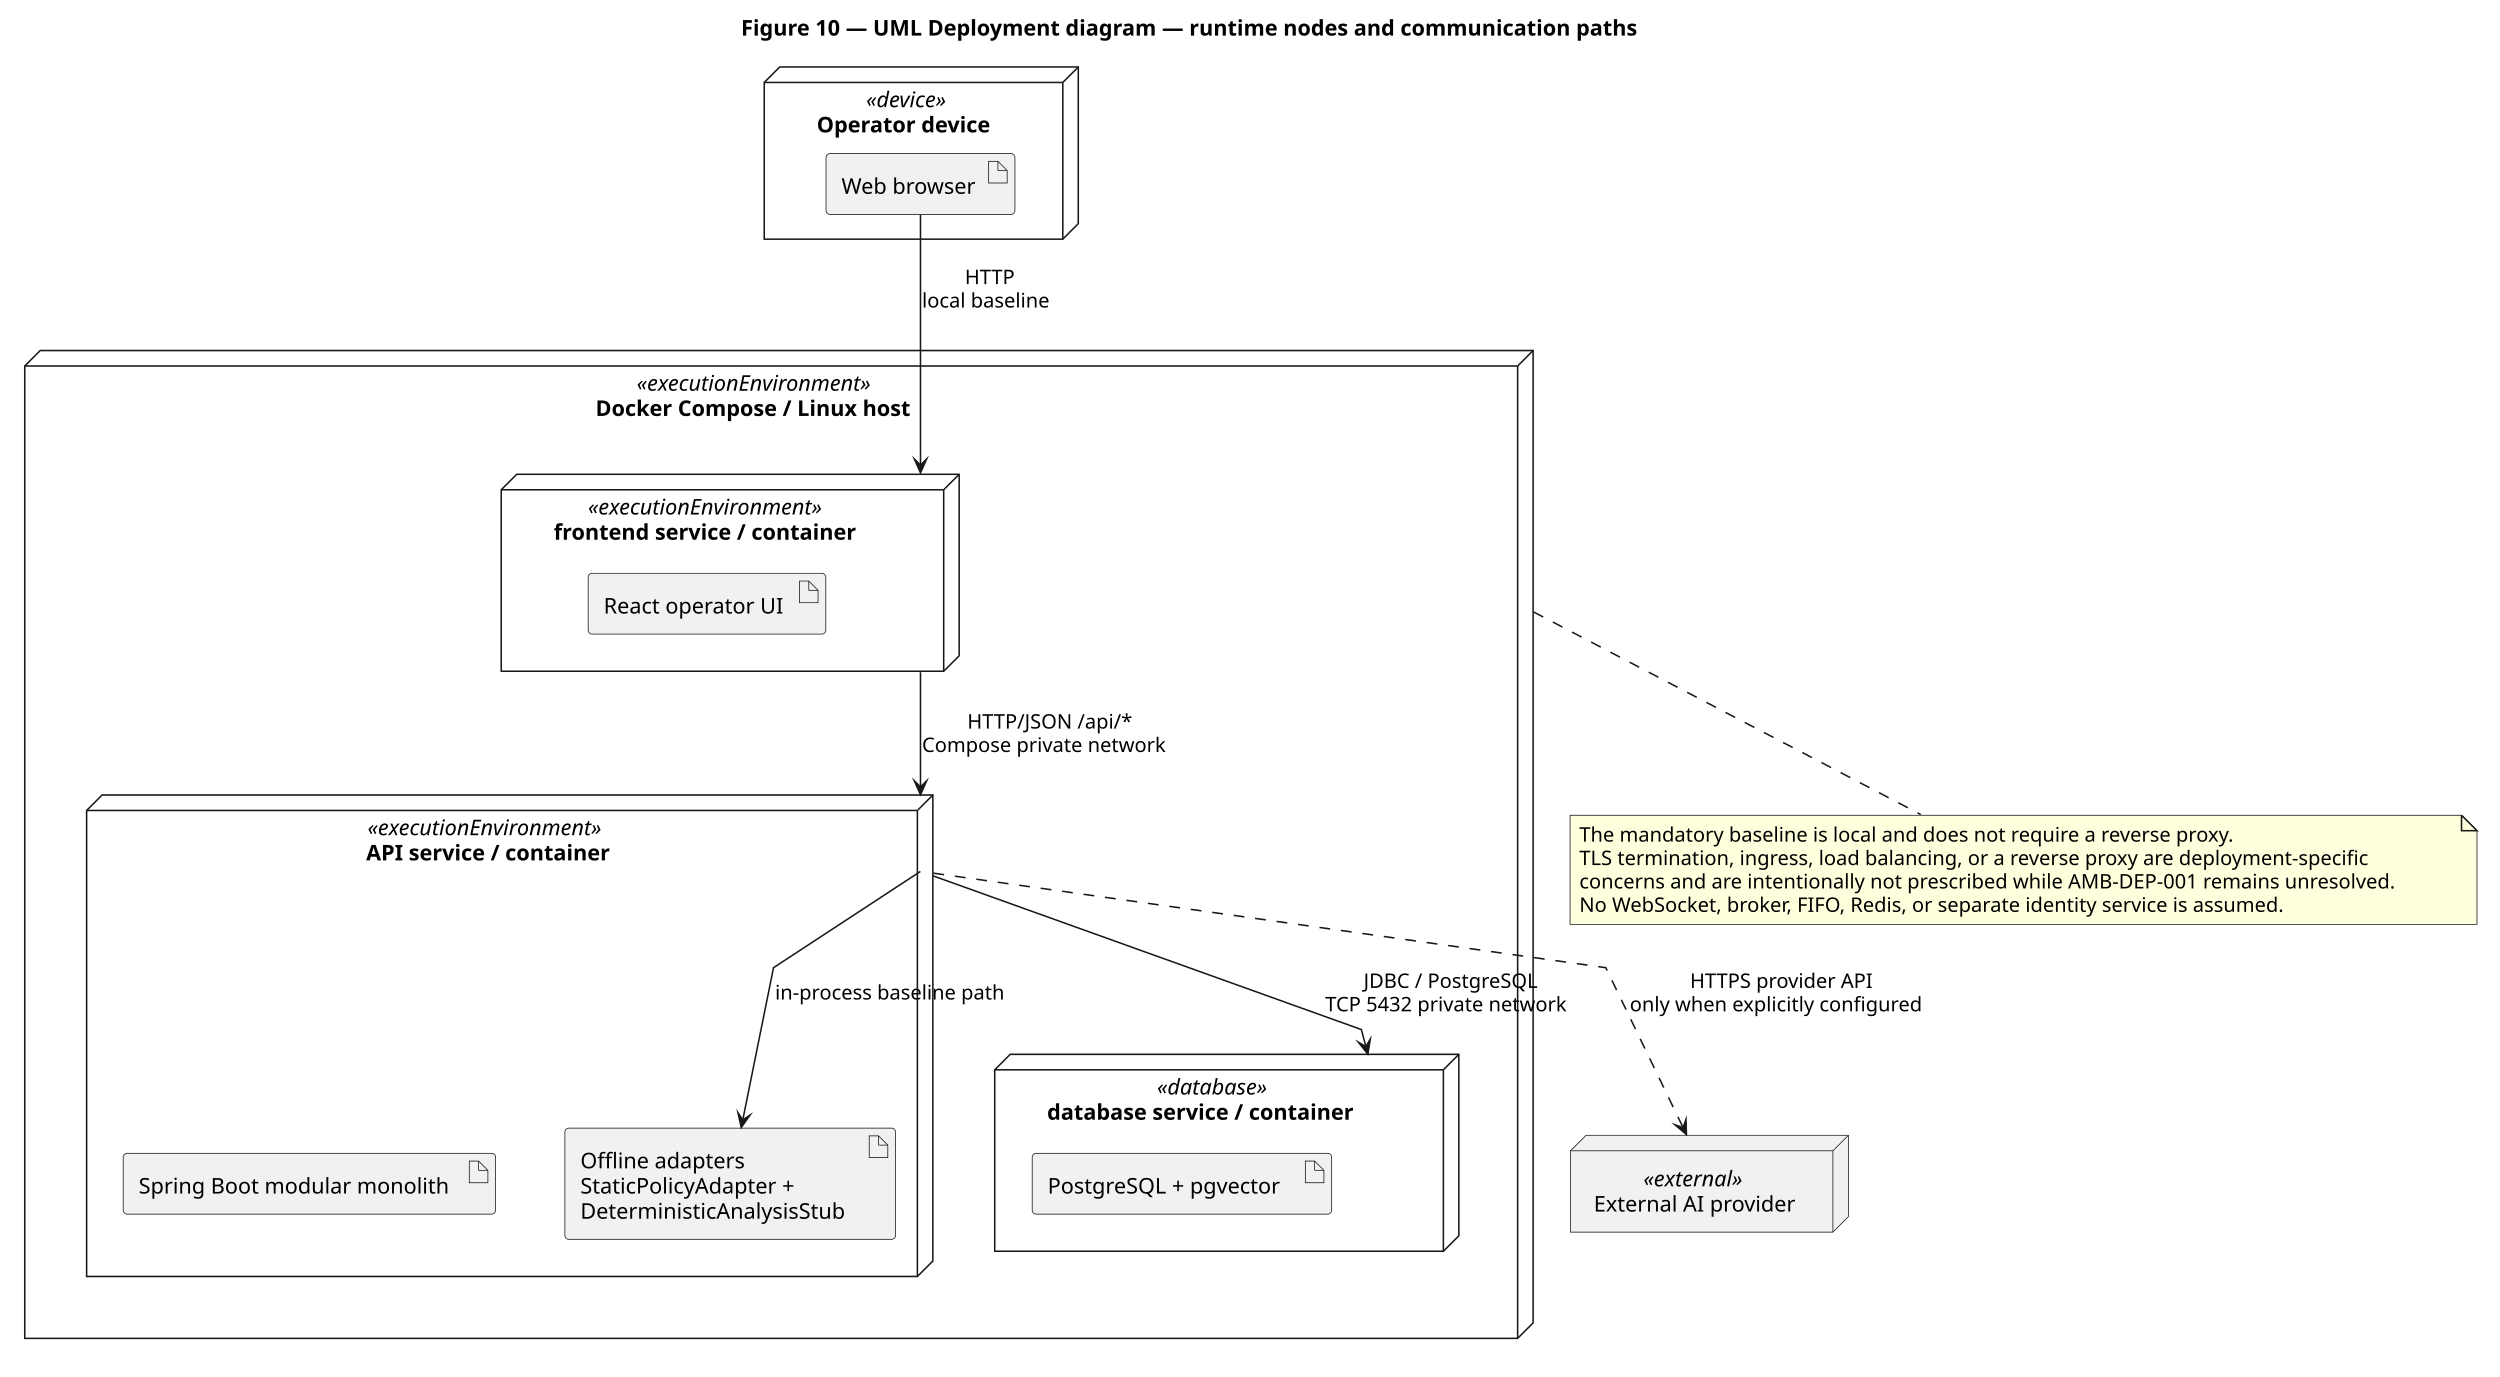
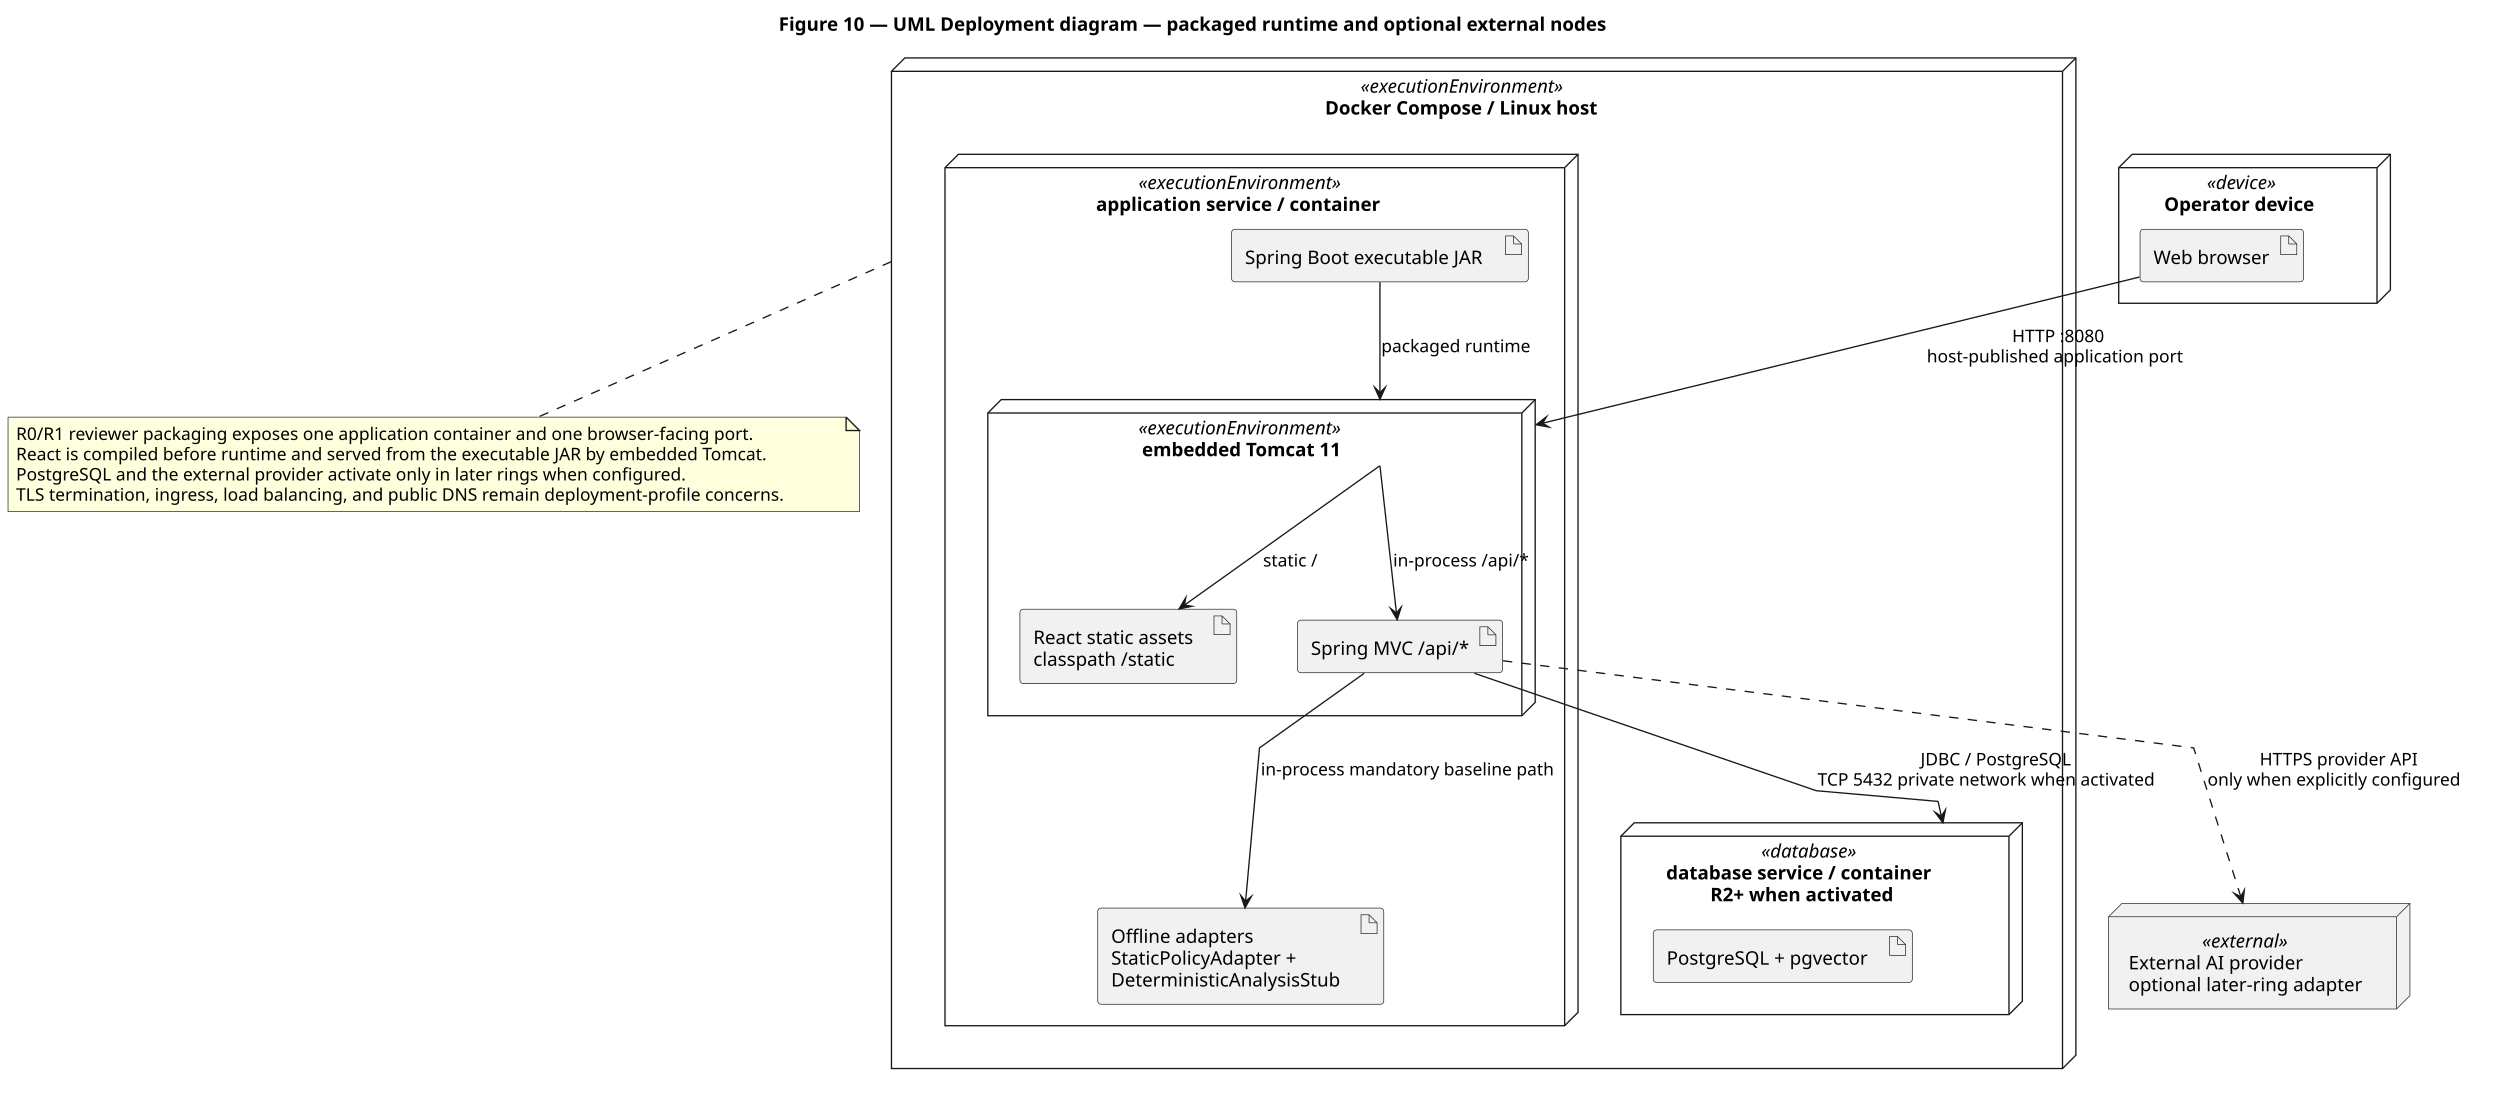
- <svg xmlns="http://www.w3.org/2000/svg" contentStyleType="text/css" data-diagram-type="DESCRIPTION" height="890px" preserveAspectRatio="none" style="width:1616px;height:890px;background:#FFFFFF;" version="1.1" viewBox="0 0 1616 890" width="1616px" zoomAndPan="magnify">
+ <svg xmlns="http://www.w3.org/2000/svg" contentStyleType="text/css" data-diagram-type="DESCRIPTION" height="823px" preserveAspectRatio="none" style="width:1868px;height:823px;background:#FFFFFF;" version="1.1" viewBox="0 0 1868 823" width="1868px" zoomAndPan="magnify">
  <defs />
  <g>
    <g class="title" data-source-line="1">
-       <text fill="#000000" font-family="sans-serif" font-size="14" font-weight="700" lengthAdjust="spacing" textLength="651.109" x="479.008" y="22.995">Figure 10 — UML Deployment diagram — runtime nodes and communication paths</text>
+       <text fill="#000000" font-family="sans-serif" font-size="14" font-weight="700" lengthAdjust="spacing" textLength="697.731" x="581.843" y="22.995">Figure 10 — UML Deployment diagram — packaged runtime and optional external nodes</text>
    </g>
    <g class="cluster" data-qualified-name="Device" data-source-line="7" id="ent0001">
-       <polygon fill="none" points="494,53.297,504,43.297,697,43.297,697,144.587,687,154.587,494,154.587,494,53.297" style="stroke:#181818;stroke-width:1;stroke-linejoin:miter;stroke-miterlimit:10;" />
-       <line style="stroke:#181818;stroke-width:1;" x1="687" x2="697" y1="53.297" y2="43.297" />
-       <line style="stroke:#181818;stroke-width:1;" x1="494" x2="687" y1="53.297" y2="53.297" />
-       <line style="stroke:#181818;stroke-width:1;" x1="687" x2="687" y1="53.297" y2="154.587" />
-       <text fill="#000000" font-family="sans-serif" font-size="14" font-style="italic" lengthAdjust="spacing" textLength="63.267" x="559.867" y="69.292">«device»</text>
-       <text fill="#000000" font-family="sans-serif" font-size="14" font-weight="700" lengthAdjust="spacing" textLength="127.094" x="527.953" y="85.589">Operator device</text>
+       <polygon fill="none" points="1583.1,125.297,1593.1,115.297,1786.1,115.297,1786.1,216.597,1776.1,226.597,1583.1,226.597,1583.1,125.297" style="stroke:#181818;stroke-width:1;stroke-linejoin:miter;stroke-miterlimit:10;" />
+       <line style="stroke:#181818;stroke-width:1;" x1="1776.1" x2="1786.1" y1="125.297" y2="115.297" />
+       <line style="stroke:#181818;stroke-width:1;" x1="1583.1" x2="1776.1" y1="125.297" y2="125.297" />
+       <line style="stroke:#181818;stroke-width:1;" x1="1776.1" x2="1776.1" y1="125.297" y2="226.597" />
+       <text fill="#000000" font-family="sans-serif" font-size="14" font-style="italic" lengthAdjust="spacing" textLength="63.267" x="1648.967" y="141.292">«device»</text>
+       <text fill="#000000" font-family="sans-serif" font-size="14" font-weight="700" lengthAdjust="spacing" textLength="127.094" x="1617.053" y="157.589">Operator device</text>
    </g>
    <g class="cluster" data-qualified-name="Host" data-source-line="11" id="ent0003">
-       <polygon fill="none" points="16,236.587,26,226.587,991,226.587,991,855.107,981,865.107,16,865.107,16,236.587" style="stroke:#181818;stroke-width:1;stroke-linejoin:miter;stroke-miterlimit:10;" />
-       <line style="stroke:#181818;stroke-width:1;" x1="981" x2="991" y1="236.587" y2="226.587" />
-       <line style="stroke:#181818;stroke-width:1;" x1="16" x2="981" y1="236.587" y2="236.587" />
-       <line style="stroke:#181818;stroke-width:1;" x1="981" x2="981" y1="236.587" y2="865.107" />
-       <text fill="#000000" font-family="sans-serif" font-size="14" font-style="italic" lengthAdjust="spacing" textLength="175.882" x="411.559" y="252.582">«executionEnvironment»</text>
-       <text fill="#000000" font-family="sans-serif" font-size="14" font-weight="700" lengthAdjust="spacing" textLength="229.1" x="384.95" y="268.879">Docker Compose / Linux host</text>
+       <polygon fill="none" points="666.1,53.297,676.1,43.297,1551.1,43.297,1551.1,788.407,1541.1,798.407,666.1,798.407,666.1,53.297" style="stroke:#181818;stroke-width:1;stroke-linejoin:miter;stroke-miterlimit:10;" />
+       <line style="stroke:#181818;stroke-width:1;" x1="1541.1" x2="1551.1" y1="53.297" y2="43.297" />
+       <line style="stroke:#181818;stroke-width:1;" x1="666.1" x2="1541.1" y1="53.297" y2="53.297" />
+       <line style="stroke:#181818;stroke-width:1;" x1="1541.1" x2="1541.1" y1="53.297" y2="798.407" />
+       <text fill="#000000" font-family="sans-serif" font-size="14" font-style="italic" lengthAdjust="spacing" textLength="175.882" x="1016.659" y="69.292">«executionEnvironment»</text>
+       <text fill="#000000" font-family="sans-serif" font-size="14" font-weight="700" lengthAdjust="spacing" textLength="229.1" x="990.05" y="85.589">Docker Compose / Linux host</text>
    </g>
-     <g class="cluster" data-qualified-name="Host.Web" data-source-line="12" id="ent0004">
-       <polygon fill="none" points="324,316.587,334,306.587,620,306.587,620,423.887,610,433.887,324,433.887,324,316.587" style="stroke:#181818;stroke-width:1;stroke-linejoin:miter;stroke-miterlimit:10;" />
-       <line style="stroke:#181818;stroke-width:1;" x1="610" x2="620" y1="316.587" y2="306.587" />
-       <line style="stroke:#181818;stroke-width:1;" x1="324" x2="610" y1="316.587" y2="316.587" />
-       <line style="stroke:#181818;stroke-width:1;" x1="610" x2="610" y1="316.587" y2="433.887" />
-       <text fill="#000000" font-family="sans-serif" font-size="14" font-style="italic" lengthAdjust="spacing" textLength="175.882" x="380.059" y="332.582">«executionEnvironment»</text>
-       <text fill="#000000" font-family="sans-serif" font-size="14" font-weight="700" lengthAdjust="spacing" textLength="220.131" x="357.935" y="348.879">frontend service / container</text>
+     <g class="cluster" data-qualified-name="Host.App" data-source-line="12" id="ent0004">
+       <polygon fill="none" points="706.1,125.297,716.1,115.297,1179.1,115.297,1179.1,756.407,1169.1,766.407,706.1,766.407,706.1,125.297" style="stroke:#181818;stroke-width:1;stroke-linejoin:miter;stroke-miterlimit:10;" />
+       <line style="stroke:#181818;stroke-width:1;" x1="1169.1" x2="1179.1" y1="125.297" y2="115.297" />
+       <line style="stroke:#181818;stroke-width:1;" x1="706.1" x2="1169.1" y1="125.297" y2="125.297" />
+       <line style="stroke:#181818;stroke-width:1;" x1="1169.1" x2="1169.1" y1="125.297" y2="766.407" />
+       <text fill="#000000" font-family="sans-serif" font-size="14" font-style="italic" lengthAdjust="spacing" textLength="175.882" x="850.659" y="141.292">«executionEnvironment»</text>
+       <text fill="#000000" font-family="sans-serif" font-size="14" font-weight="700" lengthAdjust="spacing" textLength="239.285" x="818.957" y="157.589">application service / container</text>
    </g>
-     <g class="cluster" data-qualified-name="Host.Api" data-source-line="16" id="ent0006">
-       <polygon fill="none" points="56,523.887,66,513.887,603,513.887,603,815.107,593,825.107,56,825.107,56,523.887" style="stroke:#181818;stroke-width:1;stroke-linejoin:miter;stroke-miterlimit:10;" />
-       <line style="stroke:#181818;stroke-width:1;" x1="593" x2="603" y1="523.887" y2="513.887" />
-       <line style="stroke:#181818;stroke-width:1;" x1="56" x2="593" y1="523.887" y2="523.887" />
-       <line style="stroke:#181818;stroke-width:1;" x1="593" x2="593" y1="523.887" y2="825.107" />
-       <text fill="#000000" font-family="sans-serif" font-size="14" font-style="italic" lengthAdjust="spacing" textLength="175.882" x="237.559" y="539.882">«executionEnvironment»</text>
-       <text fill="#000000" font-family="sans-serif" font-size="14" font-weight="700" lengthAdjust="spacing" textLength="177.68" x="236.66" y="556.179">API service / container</text>
+     <g class="cluster" data-qualified-name="Host.App.Tomcat" data-source-line="13" id="ent0005">
+       <polygon fill="none" points="738.1,308.597,748.1,298.597,1147.1,298.597,1147.1,524.817,1137.1,534.817,738.1,534.817,738.1,308.597" style="stroke:#181818;stroke-width:1;stroke-linejoin:miter;stroke-miterlimit:10;" />
+       <line style="stroke:#181818;stroke-width:1;" x1="1137.1" x2="1147.1" y1="308.597" y2="298.597" />
+       <line style="stroke:#181818;stroke-width:1;" x1="738.1" x2="1137.1" y1="308.597" y2="308.597" />
+       <line style="stroke:#181818;stroke-width:1;" x1="1137.1" x2="1137.1" y1="308.597" y2="534.817" />
+       <text fill="#000000" font-family="sans-serif" font-size="14" font-style="italic" lengthAdjust="spacing" textLength="175.882" x="850.659" y="324.592">«executionEnvironment»</text>
+       <text fill="#000000" font-family="sans-serif" font-size="14" font-weight="700" lengthAdjust="spacing" textLength="170.584" x="853.308" y="340.889">embedded Tomcat 11</text>
    </g>
-     <g class="cluster" data-qualified-name="Host.DB" data-source-line="21" id="ent0009">
-       <polygon fill="none" points="643,691.517,653,681.517,943,681.517,943,798.807,933,808.807,643,808.807,643,691.517" style="stroke:#181818;stroke-width:1;stroke-linejoin:miter;stroke-miterlimit:10;" />
-       <line style="stroke:#181818;stroke-width:1;" x1="933" x2="943" y1="691.517" y2="681.517" />
-       <line style="stroke:#181818;stroke-width:1;" x1="643" x2="933" y1="691.517" y2="691.517" />
-       <line style="stroke:#181818;stroke-width:1;" x1="933" x2="933" y1="691.517" y2="808.807" />
-       <text fill="#000000" font-family="sans-serif" font-size="14" font-style="italic" lengthAdjust="spacing" textLength="82.189" x="747.906" y="707.512">«database»</text>
-       <text fill="#000000" font-family="sans-serif" font-size="14" font-weight="700" lengthAdjust="spacing" textLength="224.28" x="676.86" y="723.809">database service / container</text>
+     <g class="cluster" data-qualified-name="Host.DB" data-source-line="21" id="ent0010">
+       <polygon fill="none" points="1211.1,624.817,1221.1,614.817,1511.1,614.817,1511.1,748.107,1501.1,758.107,1211.1,758.107,1211.1,624.817" style="stroke:#181818;stroke-width:1;stroke-linejoin:miter;stroke-miterlimit:10;" />
+       <line style="stroke:#181818;stroke-width:1;" x1="1501.1" x2="1511.1" y1="624.817" y2="614.817" />
+       <line style="stroke:#181818;stroke-width:1;" x1="1211.1" x2="1501.1" y1="624.817" y2="624.817" />
+       <line style="stroke:#181818;stroke-width:1;" x1="1501.1" x2="1501.1" y1="624.817" y2="758.107" />
+       <text fill="#000000" font-family="sans-serif" font-size="14" font-style="italic" lengthAdjust="spacing" textLength="82.189" x="1316.006" y="640.812">«database»</text>
+       <text fill="#000000" font-family="sans-serif" font-size="14" font-weight="700" lengthAdjust="spacing" textLength="224.28" x="1244.96" y="657.109">database service / container</text>
+       <text fill="#000000" font-family="sans-serif" font-size="14" font-weight="700" lengthAdjust="spacing" textLength="158.382" x="1277.909" y="673.406">R2+ when activated</text>
    </g>
    <g class="entity" data-qualified-name="Device.Browser" data-source-line="8" id="ent0002">
-       <rect fill="#F1F1F1" height="39.297" rx="2.5" ry="2.5" style="stroke:#181818;stroke-width:0.5;" width="122.114" x="533.94" y="99.297" />
-       <polygon fill="#F1F1F1" points="639.054,104.297,639.054,118.297,651.054,118.297,651.054,110.297,645.054,104.297,639.054,104.297" style="stroke:#181818;stroke-width:0.5;stroke-linejoin:miter;stroke-miterlimit:10;" />
-       <line style="stroke:#181818;stroke-width:0.5;" x1="645.054" x2="645.054" y1="104.297" y2="110.297" />
-       <line style="stroke:#181818;stroke-width:0.5;" x1="651.054" x2="645.054" y1="110.297" y2="110.297" />
-       <text fill="#000000" font-family="sans-serif" font-size="14" lengthAdjust="spacing" textLength="92.114" x="543.94" y="125.292">Web browser</text>
+       <rect fill="#F1F1F1" height="39.297" rx="2.5" ry="2.5" style="stroke:#181818;stroke-width:0.5;" width="122.114" x="1599.04" y="171.297" />
+       <polygon fill="#F1F1F1" points="1704.154,176.297,1704.154,190.297,1716.154,190.297,1716.154,182.297,1710.154,176.297,1704.154,176.297" style="stroke:#181818;stroke-width:0.5;stroke-linejoin:miter;stroke-miterlimit:10;" />
+       <line style="stroke:#181818;stroke-width:0.5;" x1="1710.154" x2="1710.154" y1="176.297" y2="182.297" />
+       <line style="stroke:#181818;stroke-width:0.5;" x1="1716.154" x2="1710.154" y1="182.297" y2="182.297" />
+       <text fill="#000000" font-family="sans-serif" font-size="14" lengthAdjust="spacing" textLength="92.114" x="1609.04" y="197.292">Web browser</text>
    </g>
-     <g class="entity" data-qualified-name="Host.Web.React" data-source-line="13" id="ent0005">
-       <rect fill="#F1F1F1" height="39.297" rx="2.5" ry="2.5" style="stroke:#181818;stroke-width:0.5;" width="153.594" x="380.2" y="370.587" />
-       <polygon fill="#F1F1F1" points="516.794,375.587,516.794,389.587,528.794,389.587,528.794,381.587,522.794,375.587,516.794,375.587" style="stroke:#181818;stroke-width:0.5;stroke-linejoin:miter;stroke-miterlimit:10;" />
-       <line style="stroke:#181818;stroke-width:0.5;" x1="522.794" x2="522.794" y1="375.587" y2="381.587" />
-       <line style="stroke:#181818;stroke-width:0.5;" x1="528.794" x2="522.794" y1="381.587" y2="381.587" />
-       <text fill="#000000" font-family="sans-serif" font-size="14" lengthAdjust="spacing" textLength="123.594" x="390.2" y="396.582">React operator UI</text>
+     <g class="entity" data-qualified-name="Host.App.Jar" data-source-line="17" id="ent0008">
+       <rect fill="#F1F1F1" height="39.297" rx="2.5" ry="2.5" style="stroke:#181818;stroke-width:0.5;" width="221.727" x="920.23" y="171.297" />
+       <polygon fill="#F1F1F1" points="1124.957,176.297,1124.957,190.297,1136.957,190.297,1136.957,182.297,1130.957,176.297,1124.957,176.297" style="stroke:#181818;stroke-width:0.5;stroke-linejoin:miter;stroke-miterlimit:10;" />
+       <line style="stroke:#181818;stroke-width:0.5;" x1="1130.957" x2="1130.957" y1="176.297" y2="182.297" />
+       <line style="stroke:#181818;stroke-width:0.5;" x1="1136.957" x2="1130.957" y1="182.297" y2="182.297" />
+       <text fill="#000000" font-family="sans-serif" font-size="14" lengthAdjust="spacing" textLength="191.727" x="930.23" y="197.292">Spring Boot executable JAR</text>
    </g>
-     <g class="entity" data-qualified-name="Host.Api.Spring" data-source-line="17" id="ent0007">
-       <rect fill="#F1F1F1" height="39.297" rx="2.5" ry="2.5" style="stroke:#181818;stroke-width:0.5;" width="240.725" x="79.64" y="745.517" />
-       <polygon fill="#F1F1F1" points="303.365,750.517,303.365,764.517,315.365,764.517,315.365,756.517,309.365,750.517,303.365,750.517" style="stroke:#181818;stroke-width:0.5;stroke-linejoin:miter;stroke-miterlimit:10;" />
-       <line style="stroke:#181818;stroke-width:0.5;" x1="309.365" x2="309.365" y1="750.517" y2="756.517" />
-       <line style="stroke:#181818;stroke-width:0.5;" x1="315.365" x2="309.365" y1="756.517" y2="756.517" />
-       <text fill="#000000" font-family="sans-serif" font-size="14" lengthAdjust="spacing" textLength="210.725" x="89.64" y="771.512">Spring Boot modular monolith</text>
+     <g class="entity" data-qualified-name="Host.App.Offline" data-source-line="18" id="ent0009">
+       <rect fill="#F1F1F1" height="71.891" rx="2.5" ry="2.5" style="stroke:#181818;stroke-width:0.5;" width="213.73" x="820.23" y="678.517" />
+       <polygon fill="#F1F1F1" points="1016.96,683.517,1016.96,697.517,1028.959,697.517,1028.959,689.517,1022.96,683.517,1016.96,683.517" style="stroke:#181818;stroke-width:0.5;stroke-linejoin:miter;stroke-miterlimit:10;" />
+       <line style="stroke:#181818;stroke-width:0.5;" x1="1022.96" x2="1022.96" y1="683.517" y2="689.517" />
+       <line style="stroke:#181818;stroke-width:0.5;" x1="1028.959" x2="1022.96" y1="689.517" y2="689.517" />
+       <text fill="#000000" font-family="sans-serif" font-size="14" lengthAdjust="spacing" textLength="112.677" x="830.23" y="704.512">Offline adapters</text>
+       <text fill="#000000" font-family="sans-serif" font-size="14" lengthAdjust="spacing" textLength="152.769" x="830.23" y="720.809">StaticPolicyAdapter +</text>
+       <text fill="#000000" font-family="sans-serif" font-size="14" lengthAdjust="spacing" textLength="183.73" x="830.23" y="737.106">DeterministicAnalysisStub</text>
    </g>
-     <g class="entity" data-qualified-name="Host.Api.Offline" data-source-line="18" id="ent0008">
-       <rect fill="#F1F1F1" height="71.891" rx="2.5" ry="2.5" style="stroke:#181818;stroke-width:0.5;" width="213.73" x="365.14" y="729.217" />
-       <polygon fill="#F1F1F1" points="561.87,734.217,561.87,748.217,573.87,748.217,573.87,740.217,567.87,734.217,561.87,734.217" style="stroke:#181818;stroke-width:0.5;stroke-linejoin:miter;stroke-miterlimit:10;" />
-       <line style="stroke:#181818;stroke-width:0.5;" x1="567.87" x2="567.87" y1="734.217" y2="740.217" />
-       <line style="stroke:#181818;stroke-width:0.5;" x1="573.87" x2="567.87" y1="740.217" y2="740.217" />
-       <text fill="#000000" font-family="sans-serif" font-size="14" lengthAdjust="spacing" textLength="112.677" x="375.14" y="755.212">Offline adapters</text>
-       <text fill="#000000" font-family="sans-serif" font-size="14" lengthAdjust="spacing" textLength="152.769" x="375.14" y="771.509">StaticPolicyAdapter +</text>
-       <text fill="#000000" font-family="sans-serif" font-size="14" lengthAdjust="spacing" textLength="183.73" x="375.14" y="787.806">DeterministicAnalysisStub</text>
+     <g class="entity" data-qualified-name="Host.App.Tomcat.React" data-source-line="14" id="ent0006">
+       <rect fill="#F1F1F1" height="55.594" rx="2.5" ry="2.5" style="stroke:#181818;stroke-width:0.5;" width="162.009" x="762.09" y="455.217" />
+       <polygon fill="#F1F1F1" points="907.099,460.217,907.099,474.217,919.099,474.217,919.099,466.217,913.099,460.217,907.099,460.217" style="stroke:#181818;stroke-width:0.5;stroke-linejoin:miter;stroke-miterlimit:10;" />
+       <line style="stroke:#181818;stroke-width:0.5;" x1="913.099" x2="913.099" y1="460.217" y2="466.217" />
+       <line style="stroke:#181818;stroke-width:0.5;" x1="919.099" x2="913.099" y1="466.217" y2="466.217" />
+       <text fill="#000000" font-family="sans-serif" font-size="14" lengthAdjust="spacing" textLength="132.009" x="772.09" y="481.212">React static assets</text>
+       <text fill="#000000" font-family="sans-serif" font-size="14" lengthAdjust="spacing" textLength="114.188" x="772.09" y="497.509">classpath /static</text>
    </g>
-     <g class="entity" data-qualified-name="Host.DB.PostgreSQL" data-source-line="22" id="ent0010">
-       <rect fill="#F1F1F1" height="39.297" rx="2.5" ry="2.5" style="stroke:#181818;stroke-width:0.5;" width="193.564" x="667.22" y="745.517" />
-       <polygon fill="#F1F1F1" points="843.784,750.517,843.784,764.517,855.784,764.517,855.784,756.517,849.784,750.517,843.784,750.517" style="stroke:#181818;stroke-width:0.5;stroke-linejoin:miter;stroke-miterlimit:10;" />
-       <line style="stroke:#181818;stroke-width:0.5;" x1="849.784" x2="849.784" y1="750.517" y2="756.517" />
-       <line style="stroke:#181818;stroke-width:0.5;" x1="855.784" x2="849.784" y1="756.517" y2="756.517" />
-       <text fill="#000000" font-family="sans-serif" font-size="14" lengthAdjust="spacing" textLength="163.564" x="677.22" y="771.512">PostgreSQL + pgvector</text>
+     <g class="entity" data-qualified-name="Host.App.Tomcat.Api" data-source-line="15" id="ent0007">
+       <rect fill="#F1F1F1" height="39.297" rx="2.5" ry="2.5" style="stroke:#181818;stroke-width:0.5;" width="153.3" x="969.45" y="463.367" />
+       <polygon fill="#F1F1F1" points="1105.75,468.367,1105.75,482.367,1117.75,482.367,1117.75,474.367,1111.75,468.367,1105.75,468.367" style="stroke:#181818;stroke-width:0.5;stroke-linejoin:miter;stroke-miterlimit:10;" />
+       <line style="stroke:#181818;stroke-width:0.5;" x1="1111.75" x2="1111.75" y1="468.367" y2="474.367" />
+       <line style="stroke:#181818;stroke-width:0.5;" x1="1117.75" x2="1111.75" y1="474.367" y2="474.367" />
+       <text fill="#000000" font-family="sans-serif" font-size="14" lengthAdjust="spacing" textLength="123.3" x="979.45" y="489.362">Spring MVC /api/*</text>
    </g>
-     <g class="entity" data-qualified-name="Provider" data-source-line="26" id="ent0011">
-       <polygon fill="#F1F1F1" points="1015.21,743.867,1025.21,733.867,1194.786,733.867,1194.786,786.461,1184.786,796.461,1015.21,796.461,1015.21,743.867" style="stroke:#181818;stroke-width:0.5;stroke-linejoin:miter;stroke-miterlimit:10;" />
-       <line style="stroke:#181818;stroke-width:0.5;" x1="1184.786" x2="1194.786" y1="743.867" y2="733.867" />
-       <line style="stroke:#181818;stroke-width:0.5;" x1="1015.21" x2="1184.786" y1="743.867" y2="743.867" />
-       <line style="stroke:#181818;stroke-width:0.5;" x1="1184.786" x2="1184.786" y1="743.867" y2="796.461" />
-       <text fill="#000000" font-family="sans-serif" font-size="14" font-style="italic" lengthAdjust="spacing" textLength="75.38" x="1062.308" y="766.862">«external»</text>
-       <text fill="#000000" font-family="sans-serif" font-size="14" lengthAdjust="spacing" textLength="139.576" x="1030.21" y="783.159">External AI provider</text>
+     <g class="entity" data-qualified-name="Host.DB.PostgreSQL" data-source-line="22" id="ent0011">
+       <rect fill="#F1F1F1" height="39.297" rx="2.5" ry="2.5" style="stroke:#181818;stroke-width:0.5;" width="193.564" x="1235.32" y="694.817" />
+       <polygon fill="#F1F1F1" points="1411.883,699.817,1411.883,713.817,1423.883,713.817,1423.883,705.817,1417.883,699.817,1411.883,699.817" style="stroke:#181818;stroke-width:0.5;stroke-linejoin:miter;stroke-miterlimit:10;" />
+       <line style="stroke:#181818;stroke-width:0.5;" x1="1417.883" x2="1417.883" y1="699.817" y2="705.817" />
+       <line style="stroke:#181818;stroke-width:0.5;" x1="1423.883" x2="1417.883" y1="705.817" y2="705.817" />
+       <text fill="#000000" font-family="sans-serif" font-size="14" lengthAdjust="spacing" textLength="163.564" x="1245.32" y="720.812">PostgreSQL + pgvector</text>
    </g>
-     <g class="entity" data-qualified-name="GMN17" data-source-line="35" id="ent0018">
-       <path d="M1014.88,526.977 L1014.88,597.508 L1601.126,597.508 L1601.126,536.977 L1591.126,526.977 L1014.88,526.977" fill="#FEFFDD" style="stroke:#181818;stroke-width:0.5;" />
-       <path d="M1591.126,526.977 L1591.126,536.977 L1601.126,536.977 L1591.126,526.977" fill="#FEFFDD" style="stroke:#181818;stroke-width:1;" />
-       <text fill="#000000" font-family="sans-serif" font-size="13" lengthAdjust="spacing" textLength="457.634" x="1020.88" y="544.044">The mandatory baseline is local and does not require a reverse proxy.</text>
-       <text fill="#000000" font-family="sans-serif" font-size="13" lengthAdjust="spacing" textLength="551.269" x="1020.88" y="559.177">TLS termination, ingress, load balancing, or a reverse proxy are deployment-specific</text>
-       <text fill="#000000" font-family="sans-serif" font-size="13" lengthAdjust="spacing" textLength="565.246" x="1020.88" y="574.309">concerns and are intentionally not prescribed while AMB-DEP-001 remains unresolved.</text>
-       <text fill="#000000" font-family="sans-serif" font-size="13" lengthAdjust="spacing" textLength="495.765" x="1020.88" y="589.442">No WebSocket, broker, FIFO, Redis, or separate identity service is assumed.</text>
+     <g class="entity" data-qualified-name="Provider" data-source-line="26" id="ent0012">
+       <polygon fill="#F1F1F1" points="1575.49,685.017,1585.49,675.017,1800.703,675.017,1800.703,743.908,1790.703,753.908,1575.49,753.908,1575.49,685.017" style="stroke:#181818;stroke-width:0.5;stroke-linejoin:miter;stroke-miterlimit:10;" />
+       <line style="stroke:#181818;stroke-width:0.5;" x1="1790.703" x2="1800.703" y1="685.017" y2="675.017" />
+       <line style="stroke:#181818;stroke-width:0.5;" x1="1575.49" x2="1790.703" y1="685.017" y2="685.017" />
+       <line style="stroke:#181818;stroke-width:0.5;" x1="1790.703" x2="1790.703" y1="685.017" y2="753.908" />
+       <text fill="#000000" font-family="sans-serif" font-size="14" font-style="italic" lengthAdjust="spacing" textLength="75.38" x="1645.407" y="708.012">«external»</text>
+       <text fill="#000000" font-family="sans-serif" font-size="14" lengthAdjust="spacing" textLength="139.576" x="1590.49" y="724.309">External AI provider</text>
+       <text fill="#000000" font-family="sans-serif" font-size="14" lengthAdjust="spacing" textLength="185.213" x="1590.49" y="740.606">optional later-ring adapter</text>
    </g>
-     <g class="link" data-entity-1="ent0002" data-entity-2="ent0004" data-link-type="dependency" data-source-line="28" id="lnk12">
-       <path d="M595,138.877 C595,169.047 595,230.169 595,284.466 C595,291.253 595,297.933 595,304.433 C595,304.839 595,300.245 595,300.65" fill="none" id="Browser-to-Web" style="stroke:#181818;stroke-width:1;" />
-       <polygon fill="#181818" points="595,305.65,599,296.65,595,300.65,591,296.65,595,305.65" style="stroke:#181818;stroke-width:1;stroke-linejoin:miter;stroke-miterlimit:10;" />
-       <text fill="#000000" font-family="sans-serif" font-size="13" lengthAdjust="spacing" textLength="33.497" x="623.688" y="183.654">HTTP</text>
-       <text fill="#000000" font-family="sans-serif" font-size="13" lengthAdjust="spacing" textLength="88.874" x="596" y="198.787">local baseline</text>
+     <g class="entity" data-qualified-name="GMN20" data-source-line="37" id="ent0021">
+       <path d="M6,311.687 L6,382.218 L642.196,382.218 L642.196,321.687 L632.196,311.687 L6,311.687" fill="#FEFFDD" style="stroke:#181818;stroke-width:0.5;" />
+       <path d="M632.196,311.687 L632.196,321.687 L642.196,321.687 L632.196,311.687" fill="#FEFFDD" style="stroke:#181818;stroke-width:1;" />
+       <text fill="#000000" font-family="sans-serif" font-size="13" lengthAdjust="spacing" textLength="591.297" x="12" y="328.754">R0/R1 reviewer packaging exposes one application container and one browser-facing port.</text>
+       <text fill="#000000" font-family="sans-serif" font-size="13" lengthAdjust="spacing" textLength="606.817" x="12" y="343.887">React is compiled before runtime and served from the executable JAR by embedded Tomcat.</text>
+       <text fill="#000000" font-family="sans-serif" font-size="13" lengthAdjust="spacing" textLength="537.653" x="12" y="359.019">PostgreSQL and the external provider activate only in later rings when configured.</text>
+       <text fill="#000000" font-family="sans-serif" font-size="13" lengthAdjust="spacing" textLength="615.196" x="12" y="374.152">TLS termination, ingress, load balancing, and public DNS remain deployment-profile concerns.</text>
    </g>
-     <g class="link" data-entity-1="ent0004" data-entity-2="ent0006" data-link-type="dependency" data-source-line="29" id="lnk13">
-       <path d="M595,434.514 C595,434.799 595,435.084 595,435.37 C595,436.514 595,437.672 595,438.841 C595,441.179 595,443.565 595,445.988 C595,455.681 595,465.977 595,476.273 C595,486.569 595,496.865 595,506.555 C595,508.978 595,506.363 595,508.7" fill="none" id="Web-to-Api" style="stroke:#181818;stroke-width:1;" />
-       <polygon fill="#181818" points="595,513.7,599,504.7,595,508.7,591,504.7,595,513.7" style="stroke:#181818;stroke-width:1;stroke-linejoin:miter;stroke-miterlimit:10;" />
-       <text fill="#000000" font-family="sans-serif" font-size="13" lengthAdjust="spacing" textLength="109.142" x="625.275" y="470.954">HTTP/JSON /api/*</text>
-       <text fill="#000000" font-family="sans-serif" font-size="13" lengthAdjust="spacing" textLength="167.692" x="596" y="486.087">Compose private network</text>
+     <g class="link" data-entity-1="ent0002" data-entity-2="ent0005" data-link-type="dependency" data-source-line="28" id="lnk13">
+       <path d="M1598.64,206.997 C1520.125,226.222 1379.835,260.569 1258.385,290.304 C1228.023,297.738 1198.838,304.884 1172.09,311.432 C1165.403,313.07 1158.868,314.67 1152.505,316.227 C1150.915,316.617 1154.191,315.815 1152.622,316.199" fill="none" id="Browser-to-Tomcat" style="stroke:#181818;stroke-width:1;" />
+       <polygon fill="#181818" points="1147.766,317.388,1157.459,319.133,1152.622,316.199,1155.556,311.362,1147.766,317.388" style="stroke:#181818;stroke-width:1;stroke-linejoin:miter;stroke-miterlimit:10;" />
+       <text fill="#000000" font-family="sans-serif" font-size="13" lengthAdjust="spacing" textLength="75.093" x="1503.446" y="255.664">HTTP :8080</text>
+       <text fill="#000000" font-family="sans-serif" font-size="13" lengthAdjust="spacing" textLength="202.605" x="1439.69" y="270.797">host-published application port</text>
    </g>
-     <g class="link" data-entity-1="ent0006" data-entity-2="ent0009" data-link-type="dependency" data-source-line="30" id="lnk14">
-       <path d="M603.108,566.157 C604.71,566.732 606.531,567.385 608.554,568.111 C616.646,571.014 627.966,575.076 641.426,579.906 C668.345,589.565 703.827,602.298 739.171,614.981 C809.86,640.347 880,665.517 880,665.517 C880,665.517 881.574,671.491 883.948,680.499 C884.023,680.781 882.823,676.23 882.899,676.518" fill="none" id="Api-to-DB" style="stroke:#181818;stroke-width:1;" />
-       <polygon fill="#181818" points="884.173,681.353,885.748,671.63,882.899,676.518,878.012,673.669,884.173,681.353" style="stroke:#181818;stroke-width:1;stroke-linejoin:miter;stroke-miterlimit:10;" />
-       <text fill="#000000" font-family="sans-serif" font-size="13" lengthAdjust="spacing" textLength="119.469" x="881.433" y="638.584">JDBC / PostgreSQL</text>
-       <text fill="#000000" font-family="sans-serif" font-size="13" lengthAdjust="spacing" textLength="169.095" x="856.62" y="653.717">TCP 5432 private network</text>
+     <g class="link" data-entity-1="ent0005" data-entity-2="ent0006" data-link-type="dependency" data-source-line="29" id="lnk14">
+       <path d="M1030.96,348.047 C1026.94,350.917 938.761,413.794 885.061,452.094" fill="none" id="Tomcat-to-React" style="stroke:#181818;stroke-width:1;" />
+       <polygon fill="#181818" points="880.99,454.997,890.64,453.027,885.061,452.094,885.995,446.514,880.99,454.997" style="stroke:#181818;stroke-width:1;stroke-linejoin:miter;stroke-miterlimit:10;" />
+       <text fill="#000000" font-family="sans-serif" font-size="13" lengthAdjust="spacing" textLength="44.205" x="943.73" y="423.284">static /</text>
    </g>
-     <g class="link" data-entity-1="ent0006" data-entity-2="ent0011" data-link-type="dependency" data-source-line="31" id="lnk15">
-       <path d="M603.337,564.418 C603.594,564.454 603.856,564.491 604.124,564.529 C605.196,564.679 606.356,564.843 607.602,565.018 C610.092,565.368 612.923,565.766 616.067,566.208 C628.644,567.976 646.238,570.449 667.159,573.39 C709.002,579.272 764.154,587.024 819.094,594.747 C928.972,610.192 1038,625.517 1038,625.517 C1038,625.517 1068.214,688.045 1087.954,728.885" fill="none" id="Api-to-Provider" style="stroke:#181818;stroke-width:1;stroke-dasharray:7,7;" />
-       <polygon fill="#181818" points="1090.13,733.387,1089.815,723.543,1087.954,728.885,1082.612,727.024,1090.13,733.387" style="stroke:#181818;stroke-width:1;stroke-linejoin:miter;stroke-miterlimit:10;" />
-       <text fill="#000000" font-family="sans-serif" font-size="13" lengthAdjust="spacing" textLength="125.03" x="1092.429" y="638.584">HTTPS provider API</text>
-       <text fill="#000000" font-family="sans-serif" font-size="13" lengthAdjust="spacing" textLength="202.947" x="1053.47" y="653.717">only when explicitly configured</text>
+     <g class="link" data-entity-1="ent0005" data-entity-2="ent0007" data-link-type="dependency" data-source-line="30" id="lnk15">
+       <path d="M1031.11,348.047 C1031.45,351.137 1039.374,421.898 1043.424,458.098" fill="none" id="Tomcat-to-Api" style="stroke:#181818;stroke-width:1;" />
+       <polygon fill="#181818" points="1043.98,463.067,1046.955,453.678,1043.424,458.098,1039.004,454.567,1043.98,463.067" style="stroke:#181818;stroke-width:1;stroke-linejoin:miter;stroke-miterlimit:10;" />
+       <text fill="#000000" font-family="sans-serif" font-size="13" lengthAdjust="spacing" textLength="106.006" x="1040.94" y="423.284">in-process /api/*</text>
    </g>
-     <g class="link" data-entity-1="ent0006" data-entity-2="ent0008" data-link-type="dependency" data-source-line="32" id="lnk16">
-       <path d="M594.93,563.297 C592.05,565.177 500,625.517 500,625.517 C500,625.517 488.419,682.836 480.129,723.916" fill="none" id="Api-to-Offline" style="stroke:#181818;stroke-width:1;" />
-       <polygon fill="#181818" points="479.14,728.817,484.841,720.786,480.129,723.916,476.999,719.203,479.14,728.817" style="stroke:#181818;stroke-width:1;stroke-linejoin:miter;stroke-miterlimit:10;" />
-       <text fill="#000000" font-family="sans-serif" font-size="13" lengthAdjust="spacing" textLength="159.053" x="501" y="646.084">in-process baseline path</text>
+     <g class="link" data-entity-1="ent0008" data-entity-2="ent0005" data-link-type="dependency" data-source-line="31" id="lnk16">
+       <path d="M1031.1,210.827 C1031.1,231.072 1031.1,264.122 1031.1,292.468 C1031.1,294.24 1031.1,295.993 1031.1,297.724 C1031.1,297.94 1031.1,293.156 1031.1,293.372" fill="none" id="Jar-to-Tomcat" style="stroke:#181818;stroke-width:1;" />
+       <polygon fill="#181818" points="1031.1,298.372,1035.1,289.372,1031.1,293.372,1027.1,289.372,1031.1,298.372" style="stroke:#181818;stroke-width:1;stroke-linejoin:miter;stroke-miterlimit:10;" />
+       <text fill="#000000" font-family="sans-serif" font-size="13" lengthAdjust="spacing" textLength="118.689" x="1032.1" y="263.164">packaged runtime</text>
    </g>
-     <g class="link" data-entity-1="ent0003" data-entity-2="ent0018" data-link-type="association" data-source-line="35" id="lnk19">
-       <path d="M991.326,395.592 C996.249,398.168 1003.194,401.801 1011.723,406.263 C1028.78,415.186 1052.171,427.423 1078.39,441.138 C1130.828,468.569 1194.575,501.917 1241.58,526.507" fill="none" id="Host-GMN17" style="stroke:#181818;stroke-width:1;stroke-dasharray:7,7;" />
+     <g class="link" data-entity-1="ent0007" data-entity-2="ent0010" data-link-type="dependency" data-source-line="32" id="lnk17">
+       <path d="M1101.7,503.107 C1191.15,533.827 1357.1,590.817 1357.1,590.817 C1357.1,590.817 1448.1,598.817 1448.1,598.817 C1448.1,598.817 1448.494,600.553 1449.184,603.597 C1449.529,605.119 1449.948,606.969 1450.43,609.092 C1450.671,610.153 1450.927,611.283 1451.197,612.475 C1451.332,613.071 1451.471,613.682 1451.613,614.308 C1451.648,614.465 1450.578,609.746 1450.614,609.904" fill="none" id="Api-to-DB" style="stroke:#181818;stroke-width:1;" />
+       <polygon fill="#181818" points="1451.72,614.78,1453.63,605.119,1450.614,609.904,1445.829,606.888,1451.72,614.78" style="stroke:#181818;stroke-width:1;stroke-linejoin:miter;stroke-miterlimit:10;" />
+       <text fill="#000000" font-family="sans-serif" font-size="13" lengthAdjust="spacing" textLength="119.469" x="1435.015" y="571.884">JDBC / PostgreSQL</text>
+       <text fill="#000000" font-family="sans-serif" font-size="13" lengthAdjust="spacing" textLength="273.298" x="1358.1" y="587.017">TCP 5432 private network when activated</text>
+     </g>
+     <g class="link" data-entity-1="ent0007" data-entity-2="ent0012" data-link-type="dependency" data-source-line="33" id="lnk18">
+       <path d="M1123.01,493.717 C1283.47,513.957 1639.1,558.817 1639.1,558.817 C1639.1,558.817 1659.84,624.26 1674.35,670.07" fill="none" id="Api-to-Provider" style="stroke:#181818;stroke-width:1;stroke-dasharray:7,7;" />
+       <polygon fill="#181818" points="1675.86,674.837,1676.956,665.049,1674.35,670.07,1669.329,667.465,1675.86,674.837" style="stroke:#181818;stroke-width:1;stroke-linejoin:miter;stroke-miterlimit:10;" />
+       <text fill="#000000" font-family="sans-serif" font-size="13" lengthAdjust="spacing" textLength="125.03" x="1688.429" y="571.884">HTTPS provider API</text>
+       <text fill="#000000" font-family="sans-serif" font-size="13" lengthAdjust="spacing" textLength="202.947" x="1649.47" y="587.017">only when explicitly configured</text>
+     </g>
+     <g class="link" data-entity-1="ent0007" data-entity-2="ent0009" data-link-type="dependency" data-source-line="34" id="lnk19">
+       <path d="M1019.33,503.087 C988.22,525.247 941.1,558.817 941.1,558.817 C941.1,558.817 934.862,627.757 930.722,673.387" fill="none" id="Api-to-Offline" style="stroke:#181818;stroke-width:1;" />
+       <polygon fill="#181818" points="930.27,678.367,935.067,669.765,930.722,673.387,927.1,669.042,930.27,678.367" style="stroke:#181818;stroke-width:1;stroke-linejoin:miter;stroke-miterlimit:10;" />
+       <text fill="#000000" font-family="sans-serif" font-size="13" lengthAdjust="spacing" textLength="234.362" x="942.1" y="579.384">in-process mandatory baseline path</text>
+     </g>
+     <g class="link" data-entity-1="ent0003" data-entity-2="ent0021" data-link-type="association" data-source-line="37" id="lnk22">
+       <path d="M665.969,195.523 C665.814,195.591 665.658,195.66 665.499,195.73 C660.422,197.964 653.258,201.116 644.447,204.993 C626.824,212.747 602.612,223.4 575.327,235.406 C520.758,259.417 453.895,288.837 402.87,311.287" fill="none" id="Host-GMN20" style="stroke:#181818;stroke-width:1;stroke-dasharray:7,7;" />
    </g>
  </g>
</svg>
